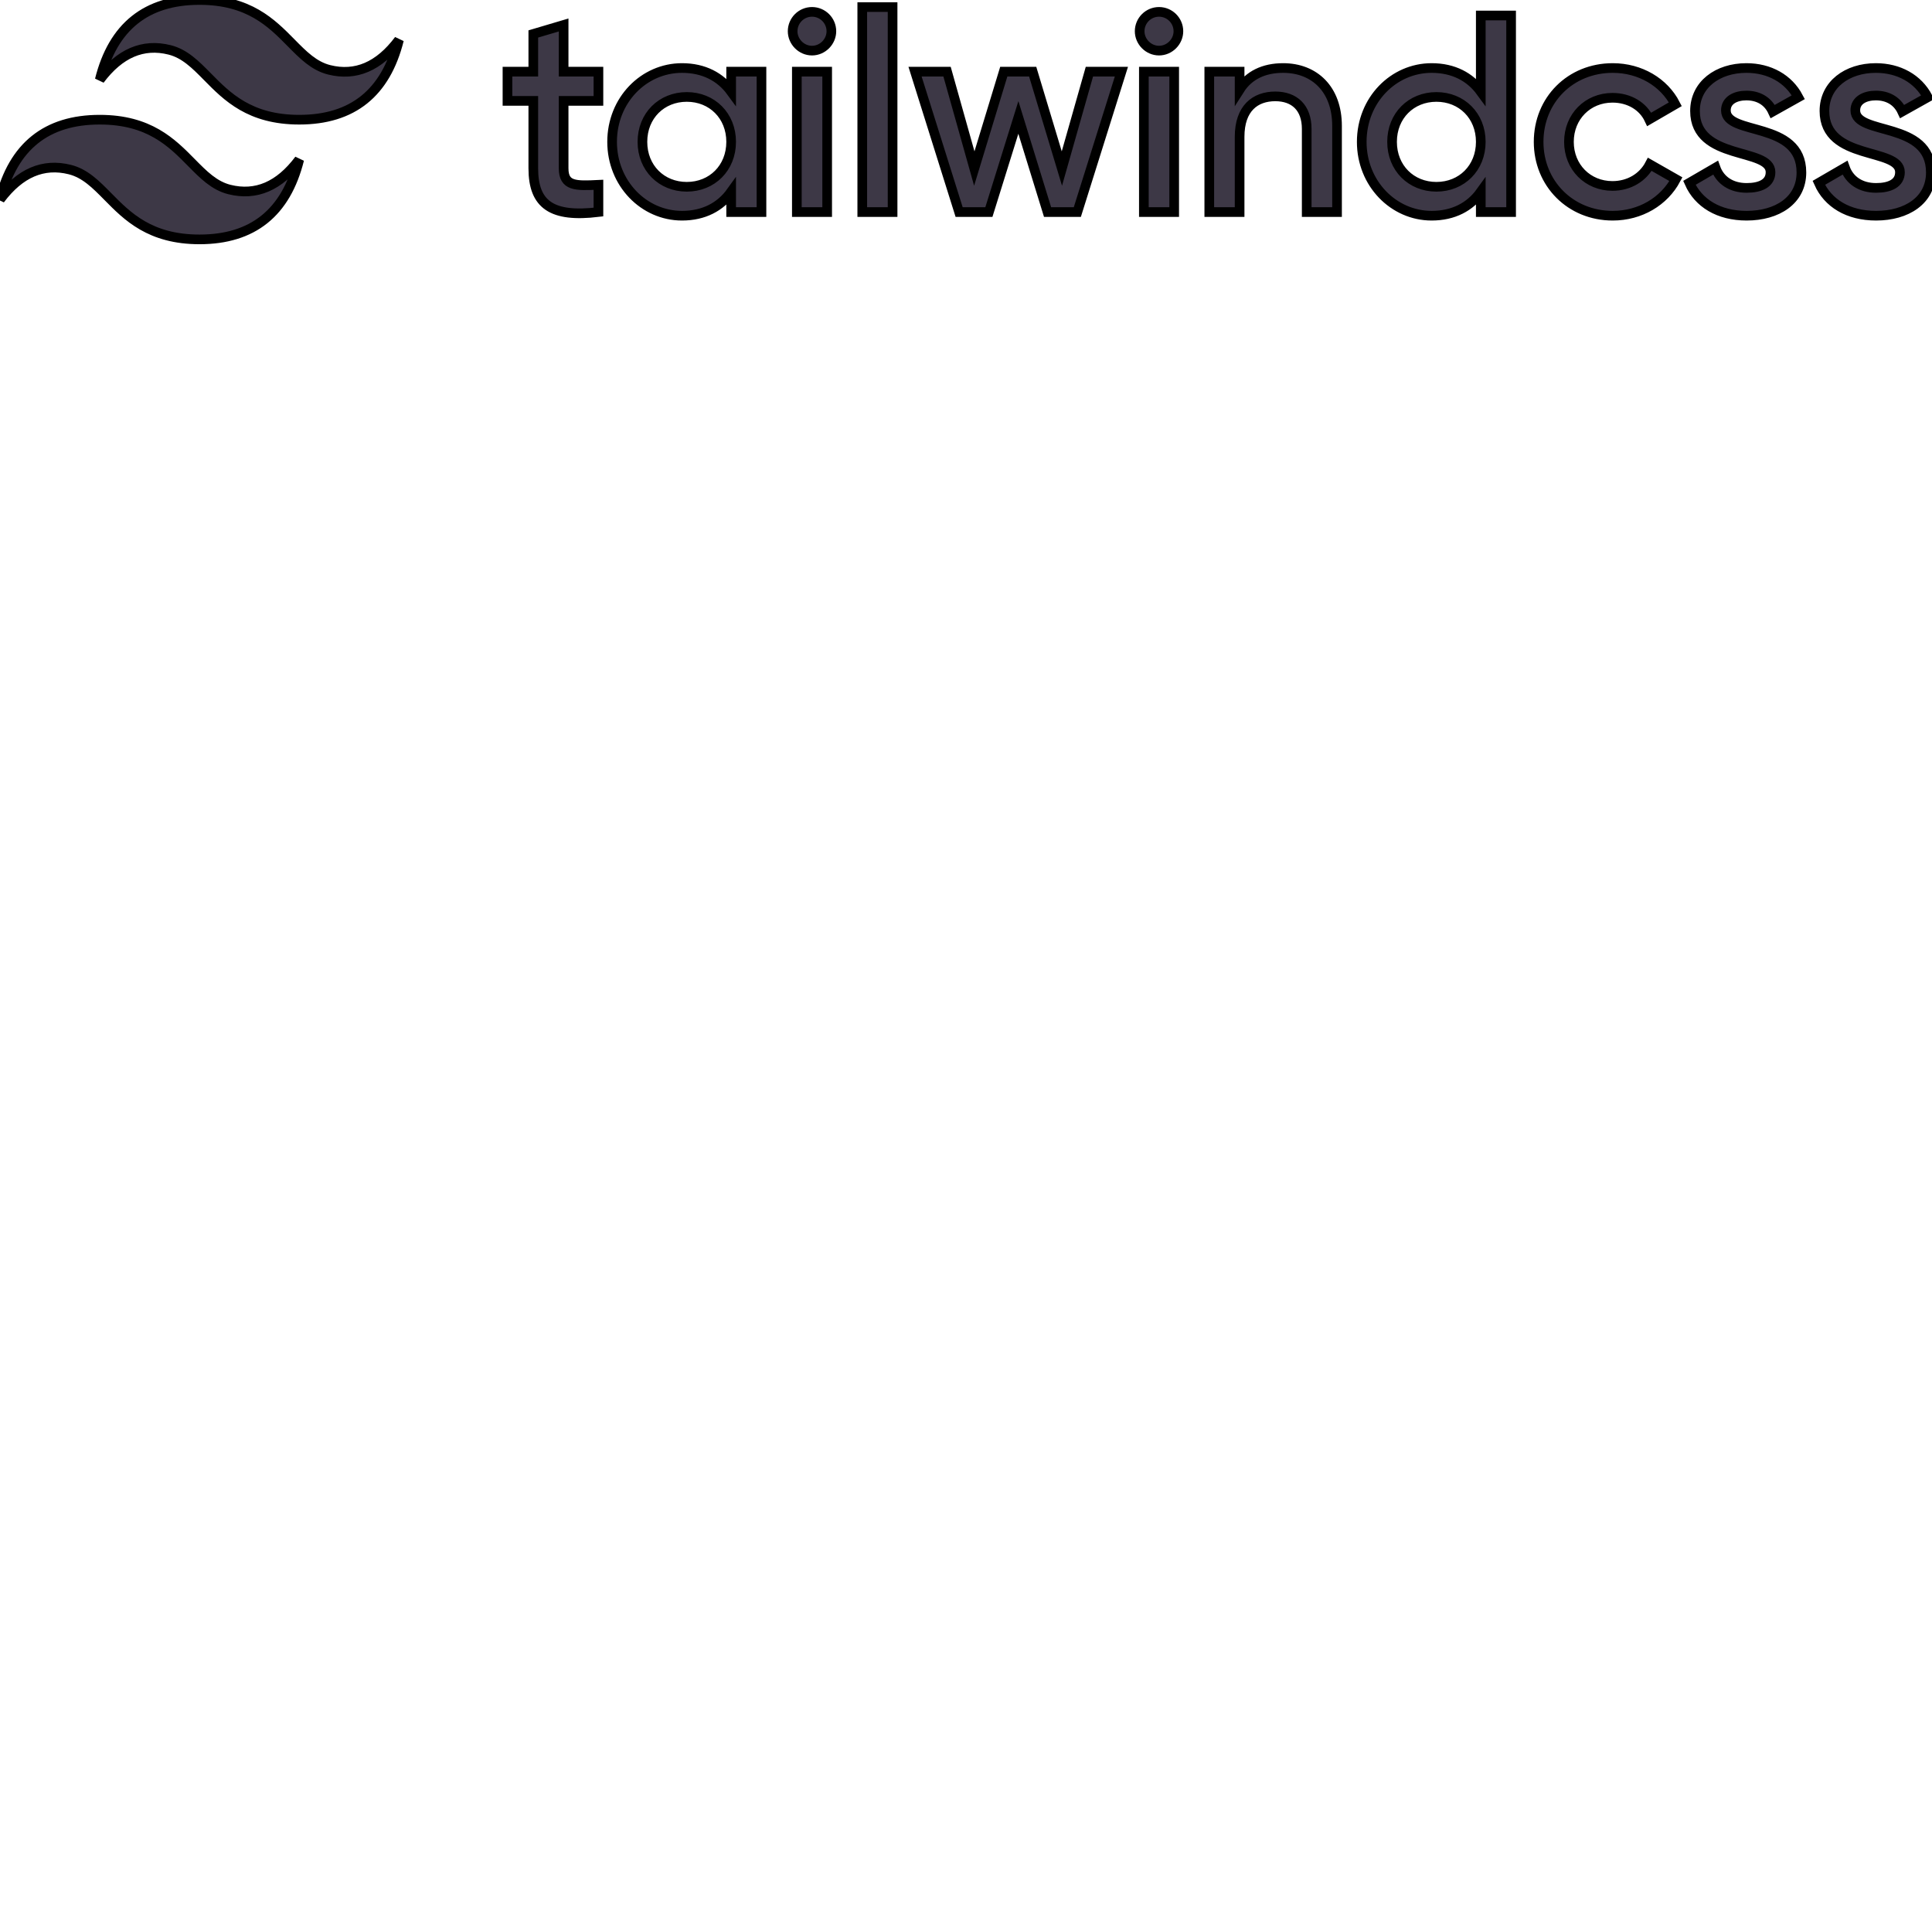
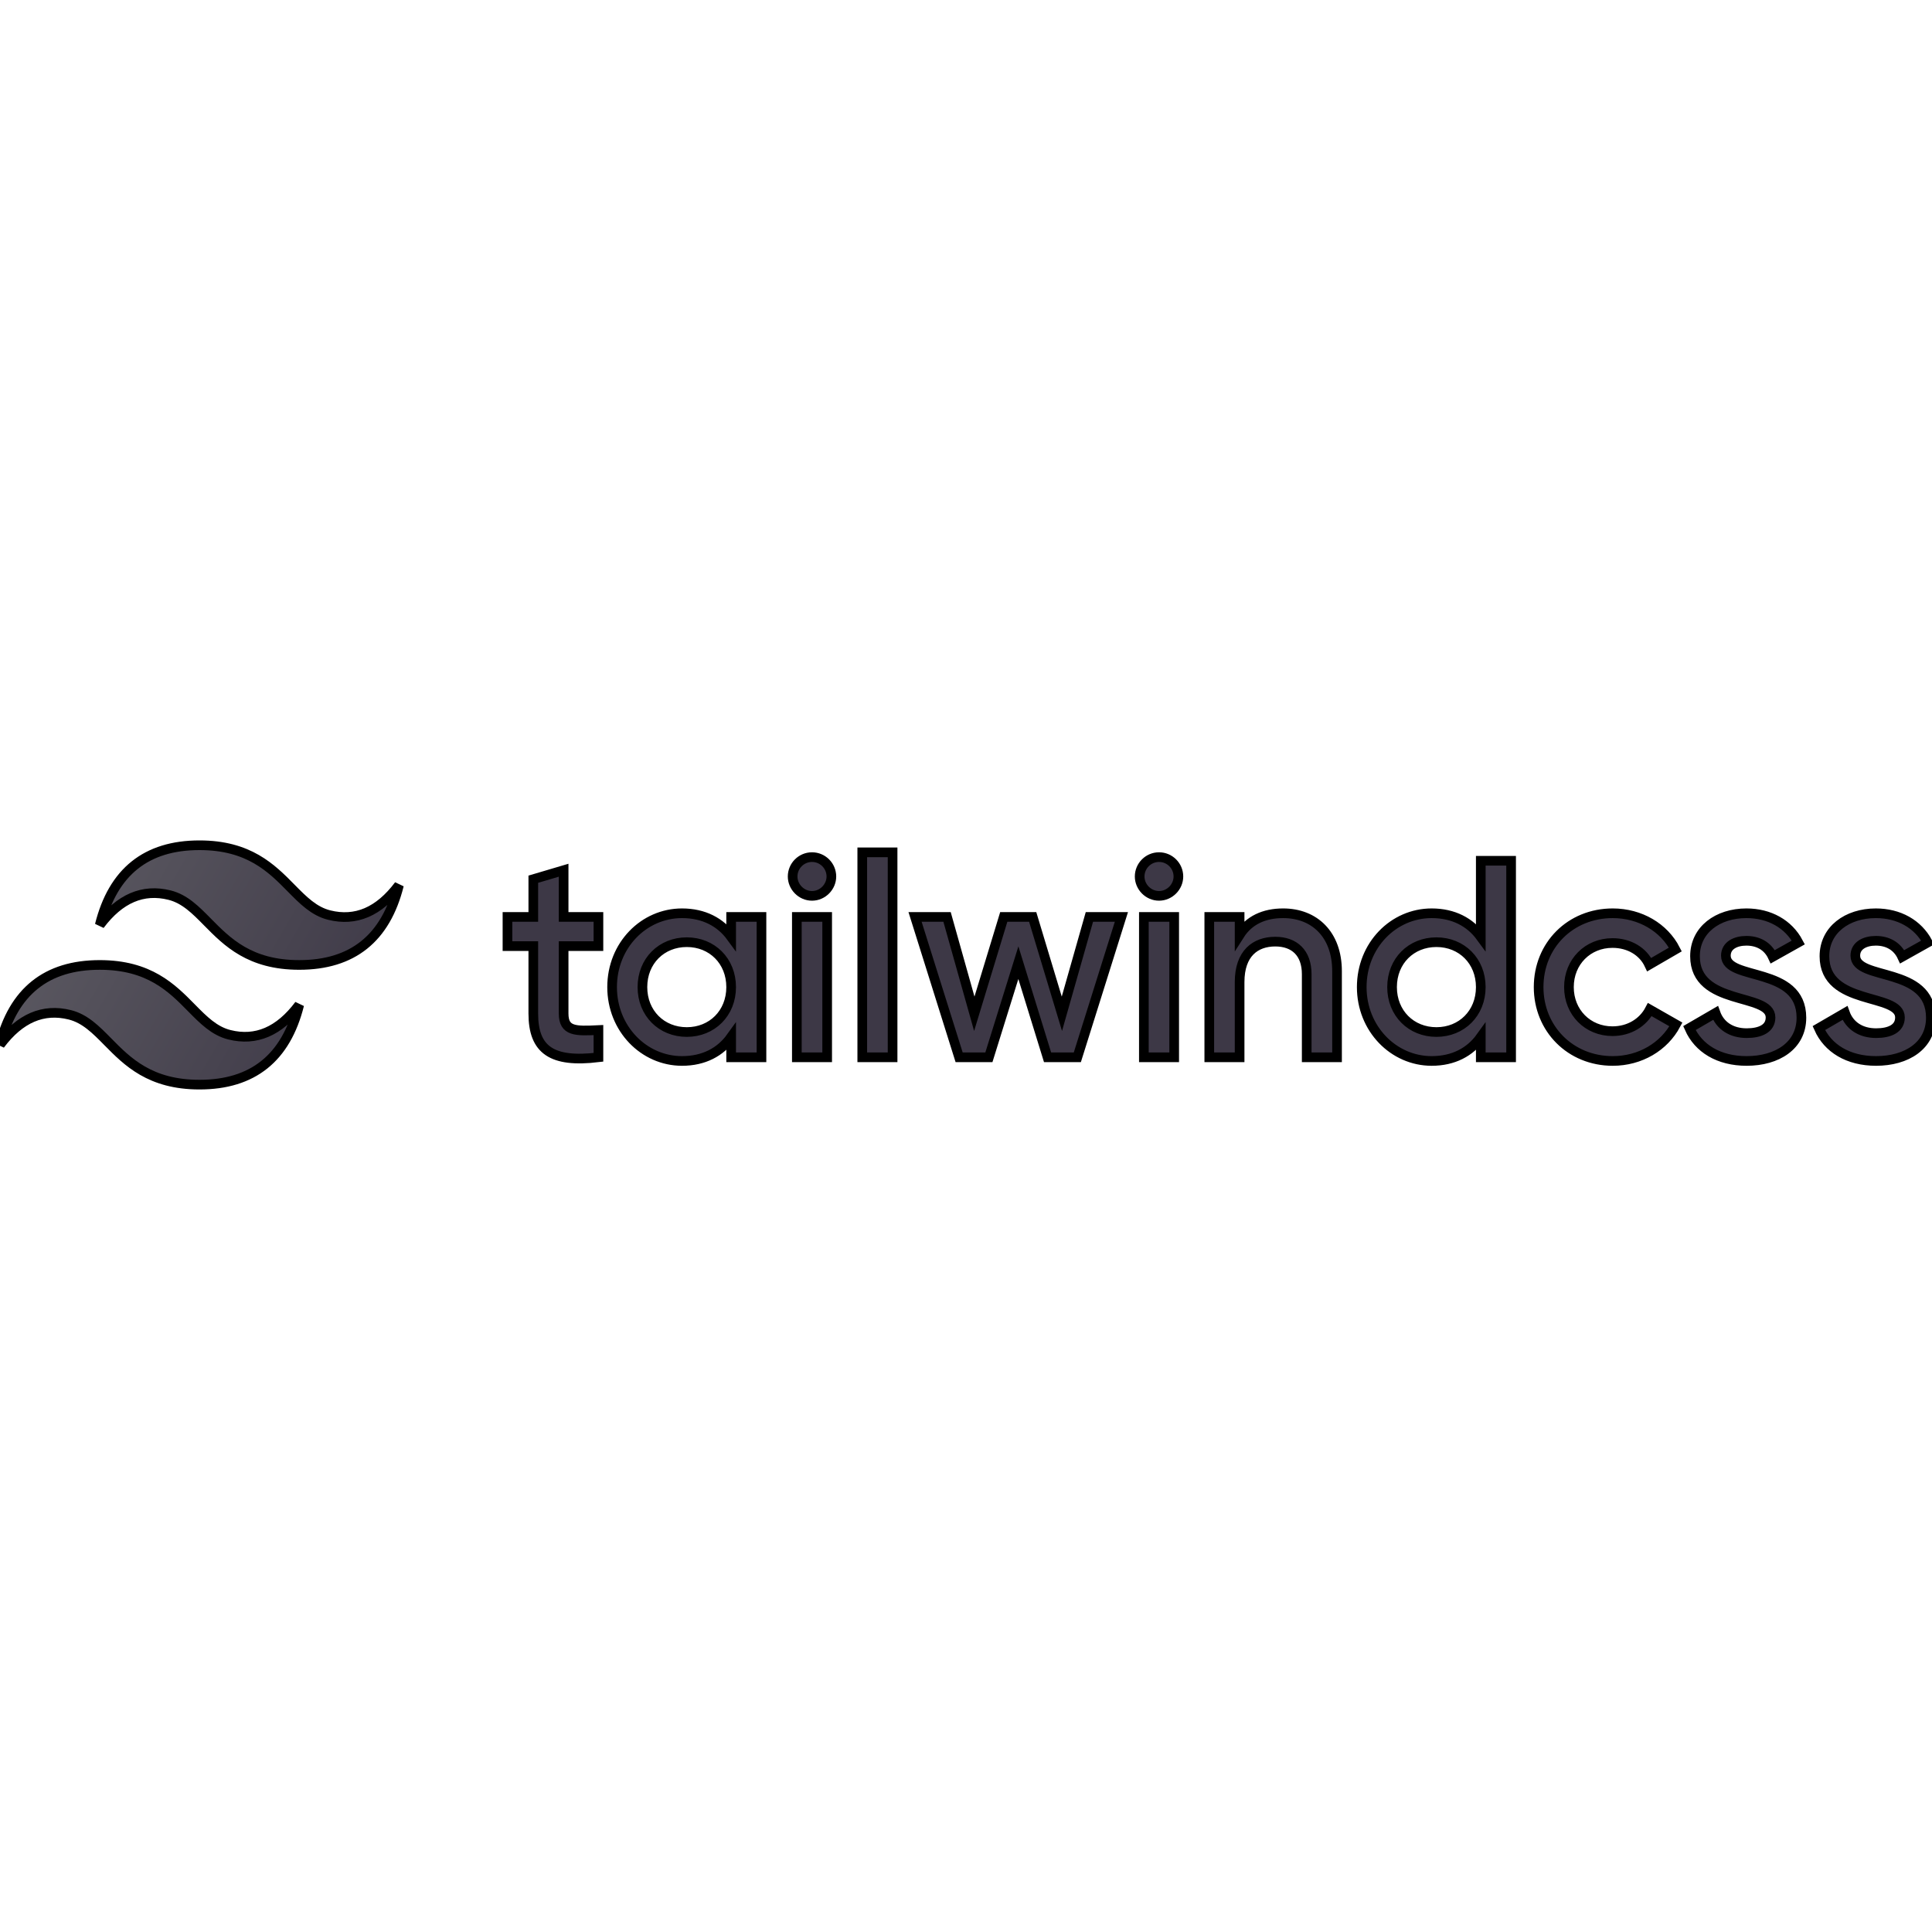
- <svg xmlns="http://www.w3.org/2000/svg" width="256px" height="256px" viewBox="0 0 512.00 512.00" version="1.1" preserveAspectRatio="xMidYMid" fill="#000000" stroke="#000000" stroke-width="2.56">
+ <svg xmlns="http://www.w3.org/2000/svg" width="256px" height="256px" viewBox="0 -224 512 512" version="1.1" preserveAspectRatio="xMidYMid" fill="#000000" stroke="#000000" stroke-width="2.56">
  <g id="SVGRepo_bgCarrier" stroke-width="0" />
  <g id="SVGRepo_iconCarrier">
    <defs>
      <linearGradient x1="-2.778%" y1="32%" x2="100%" y2="67.556%" id="linearGradient-1">
-         <stop stop-color="#3d3846" offset="0%"> </stop>
+         <stop stop-color="#5e5c64" offset="0%"> </stop>
        <stop stop-color="#3d3846" offset="100%"> </stop>
      </linearGradient>
    </defs>
    <g>
      <path d="M52.867,-1.0658141e-14 C38.769,-1.0658141e-14 29.958,7.049 26.433,21.147 C31.72,14.098 37.888,11.454 44.937,13.217 C48.958,14.222 51.833,17.14 55.015,20.37 C60.198,25.631 66.197,31.72 79.3,31.72 C93.398,31.72 102.209,24.671 105.733,10.573 C100.447,17.622 94.279,20.266 87.23,18.503 C83.208,17.498 80.334,14.58 77.152,11.35 C71.968,6.089 65.97,-1.0658141e-14 52.867,-1.0658141e-14 Z M26.433,31.72 C12.336,31.72 3.524,38.769 0,52.867 C5.287,45.818 11.454,43.174 18.503,44.937 C22.525,45.942 25.4,48.86 28.581,52.089 C33.765,57.351 39.764,63.44 52.867,63.44 C66.964,63.44 75.775,56.391 79.3,42.293 C74.013,49.342 67.845,51.986 60.797,50.223 C56.775,49.218 53.9,46.3 50.718,43.07 C45.535,37.809 39.536,31.72 26.433,31.72 Z" fill="url(#linearGradient-1)"> </path>
      <path d="M158.592,26.731 L149.366,26.731 L149.366,44.588 C149.366,49.35 152.491,49.276 158.592,48.978 L158.592,56.195 C146.241,57.683 141.33,54.261 141.33,44.588 L141.33,26.731 L134.485,26.731 L134.485,18.993 L141.33,18.993 L141.33,8.999 L149.366,6.618 L149.366,18.993 L158.592,18.993 L158.592,26.731 Z M193.762,18.993 L201.798,18.993 L201.798,56.195 L193.762,56.195 L193.762,50.838 C190.935,54.782 186.545,57.163 180.741,57.163 C170.622,57.163 162.214,48.606 162.214,37.594 C162.214,26.508 170.622,18.026 180.741,18.026 C186.545,18.026 190.935,20.407 193.762,24.276 L193.762,18.993 Z M182.006,49.499 C188.702,49.499 193.762,44.514 193.762,37.594 C193.762,30.674 188.702,25.689 182.006,25.689 C175.31,25.689 170.25,30.674 170.25,37.594 C170.25,44.514 175.31,49.499 182.006,49.499 Z M215.191,13.412 C212.363,13.412 210.057,11.032 210.057,8.279 C210.057,5.451 212.363,3.145 215.191,3.145 C218.018,3.145 220.325,5.451 220.325,8.279 C220.325,11.032 218.018,13.412 215.191,13.412 Z M211.173,56.195 L211.173,18.993 L219.208,18.993 L219.208,56.195 L211.173,56.195 Z M228.509,56.195 L228.509,1.88 L236.545,1.88 L236.545,56.195 L228.509,56.195 Z M288.703,18.993 L297.185,18.993 L285.503,56.195 L277.616,56.195 L269.878,31.121 L262.066,56.195 L254.179,56.195 L242.497,18.993 L250.979,18.993 L258.197,44.662 L266.009,18.993 L273.673,18.993 L281.411,44.662 L288.703,18.993 Z M307.155,13.412 C304.328,13.412 302.021,11.032 302.021,8.279 C302.021,5.451 304.328,3.145 307.155,3.145 C309.982,3.145 312.289,5.451 312.289,8.279 C312.289,11.032 309.982,13.412 307.155,13.412 Z M303.137,56.195 L303.137,18.993 L311.173,18.993 L311.173,56.195 L303.137,56.195 Z M340.042,18.026 C348.375,18.026 354.328,23.68 354.328,33.353 L354.328,56.195 L346.292,56.195 L346.292,34.171 C346.292,28.517 343.018,25.54 337.959,25.54 C332.676,25.54 328.509,28.665 328.509,36.255 L328.509,56.195 L320.473,56.195 L320.473,18.993 L328.509,18.993 L328.509,23.755 C330.965,19.886 334.982,18.026 340.042,18.026 Z M392.423,4.112 L400.459,4.112 L400.459,56.195 L392.423,56.195 L392.423,50.838 C389.596,54.782 385.206,57.163 379.402,57.163 C369.283,57.163 360.875,48.606 360.875,37.594 C360.875,26.508 369.283,18.026 379.402,18.026 C385.206,18.026 389.596,20.407 392.423,24.276 L392.423,4.112 Z M380.667,49.499 C387.363,49.499 392.423,44.514 392.423,37.594 C392.423,30.674 387.363,25.689 380.667,25.689 C373.971,25.689 368.911,30.674 368.911,37.594 C368.911,44.514 373.971,49.499 380.667,49.499 Z M427.393,57.163 C416.158,57.163 407.75,48.606 407.75,37.594 C407.75,26.508 416.158,18.026 427.393,18.026 C434.685,18.026 441.009,21.82 443.986,27.624 L437.066,31.642 C435.429,28.145 431.783,25.912 427.319,25.912 C420.771,25.912 415.786,30.898 415.786,37.594 C415.786,44.29 420.771,49.276 427.319,49.276 C431.783,49.276 435.429,46.969 437.215,43.546 L444.134,47.49 C441.009,53.368 434.685,57.163 427.393,57.163 Z M457.378,29.261 C457.378,36.032 477.393,31.939 477.393,45.704 C477.393,53.145 470.92,57.163 462.884,57.163 C455.444,57.163 450.087,53.814 447.706,48.457 L454.625,44.439 C455.816,47.788 458.792,49.796 462.884,49.796 C466.456,49.796 469.209,48.606 469.209,45.63 C469.209,39.008 449.194,42.728 449.194,29.41 C449.194,22.415 455.221,18.026 462.81,18.026 C468.911,18.026 473.971,20.853 476.575,25.764 L469.804,29.558 C468.465,26.657 465.861,25.317 462.81,25.317 C459.908,25.317 457.378,26.582 457.378,29.261 Z M491.679,29.261 C491.679,36.032 511.694,31.939 511.694,45.704 C511.694,53.145 505.221,57.163 497.185,57.163 C489.745,57.163 484.387,53.814 482.006,48.457 L488.926,44.439 C490.117,47.788 493.093,49.796 497.185,49.796 C500.756,49.796 503.509,48.606 503.509,45.63 C503.509,39.008 483.495,42.728 483.495,29.41 C483.495,22.415 489.521,18.026 497.111,18.026 C503.212,18.026 508.271,20.853 510.876,25.764 L504.105,29.558 C502.765,26.657 500.161,25.317 497.111,25.317 C494.209,25.317 491.679,26.582 491.679,29.261 Z" fill="#3d3846"> </path>
    </g>
  </g>
</svg>
